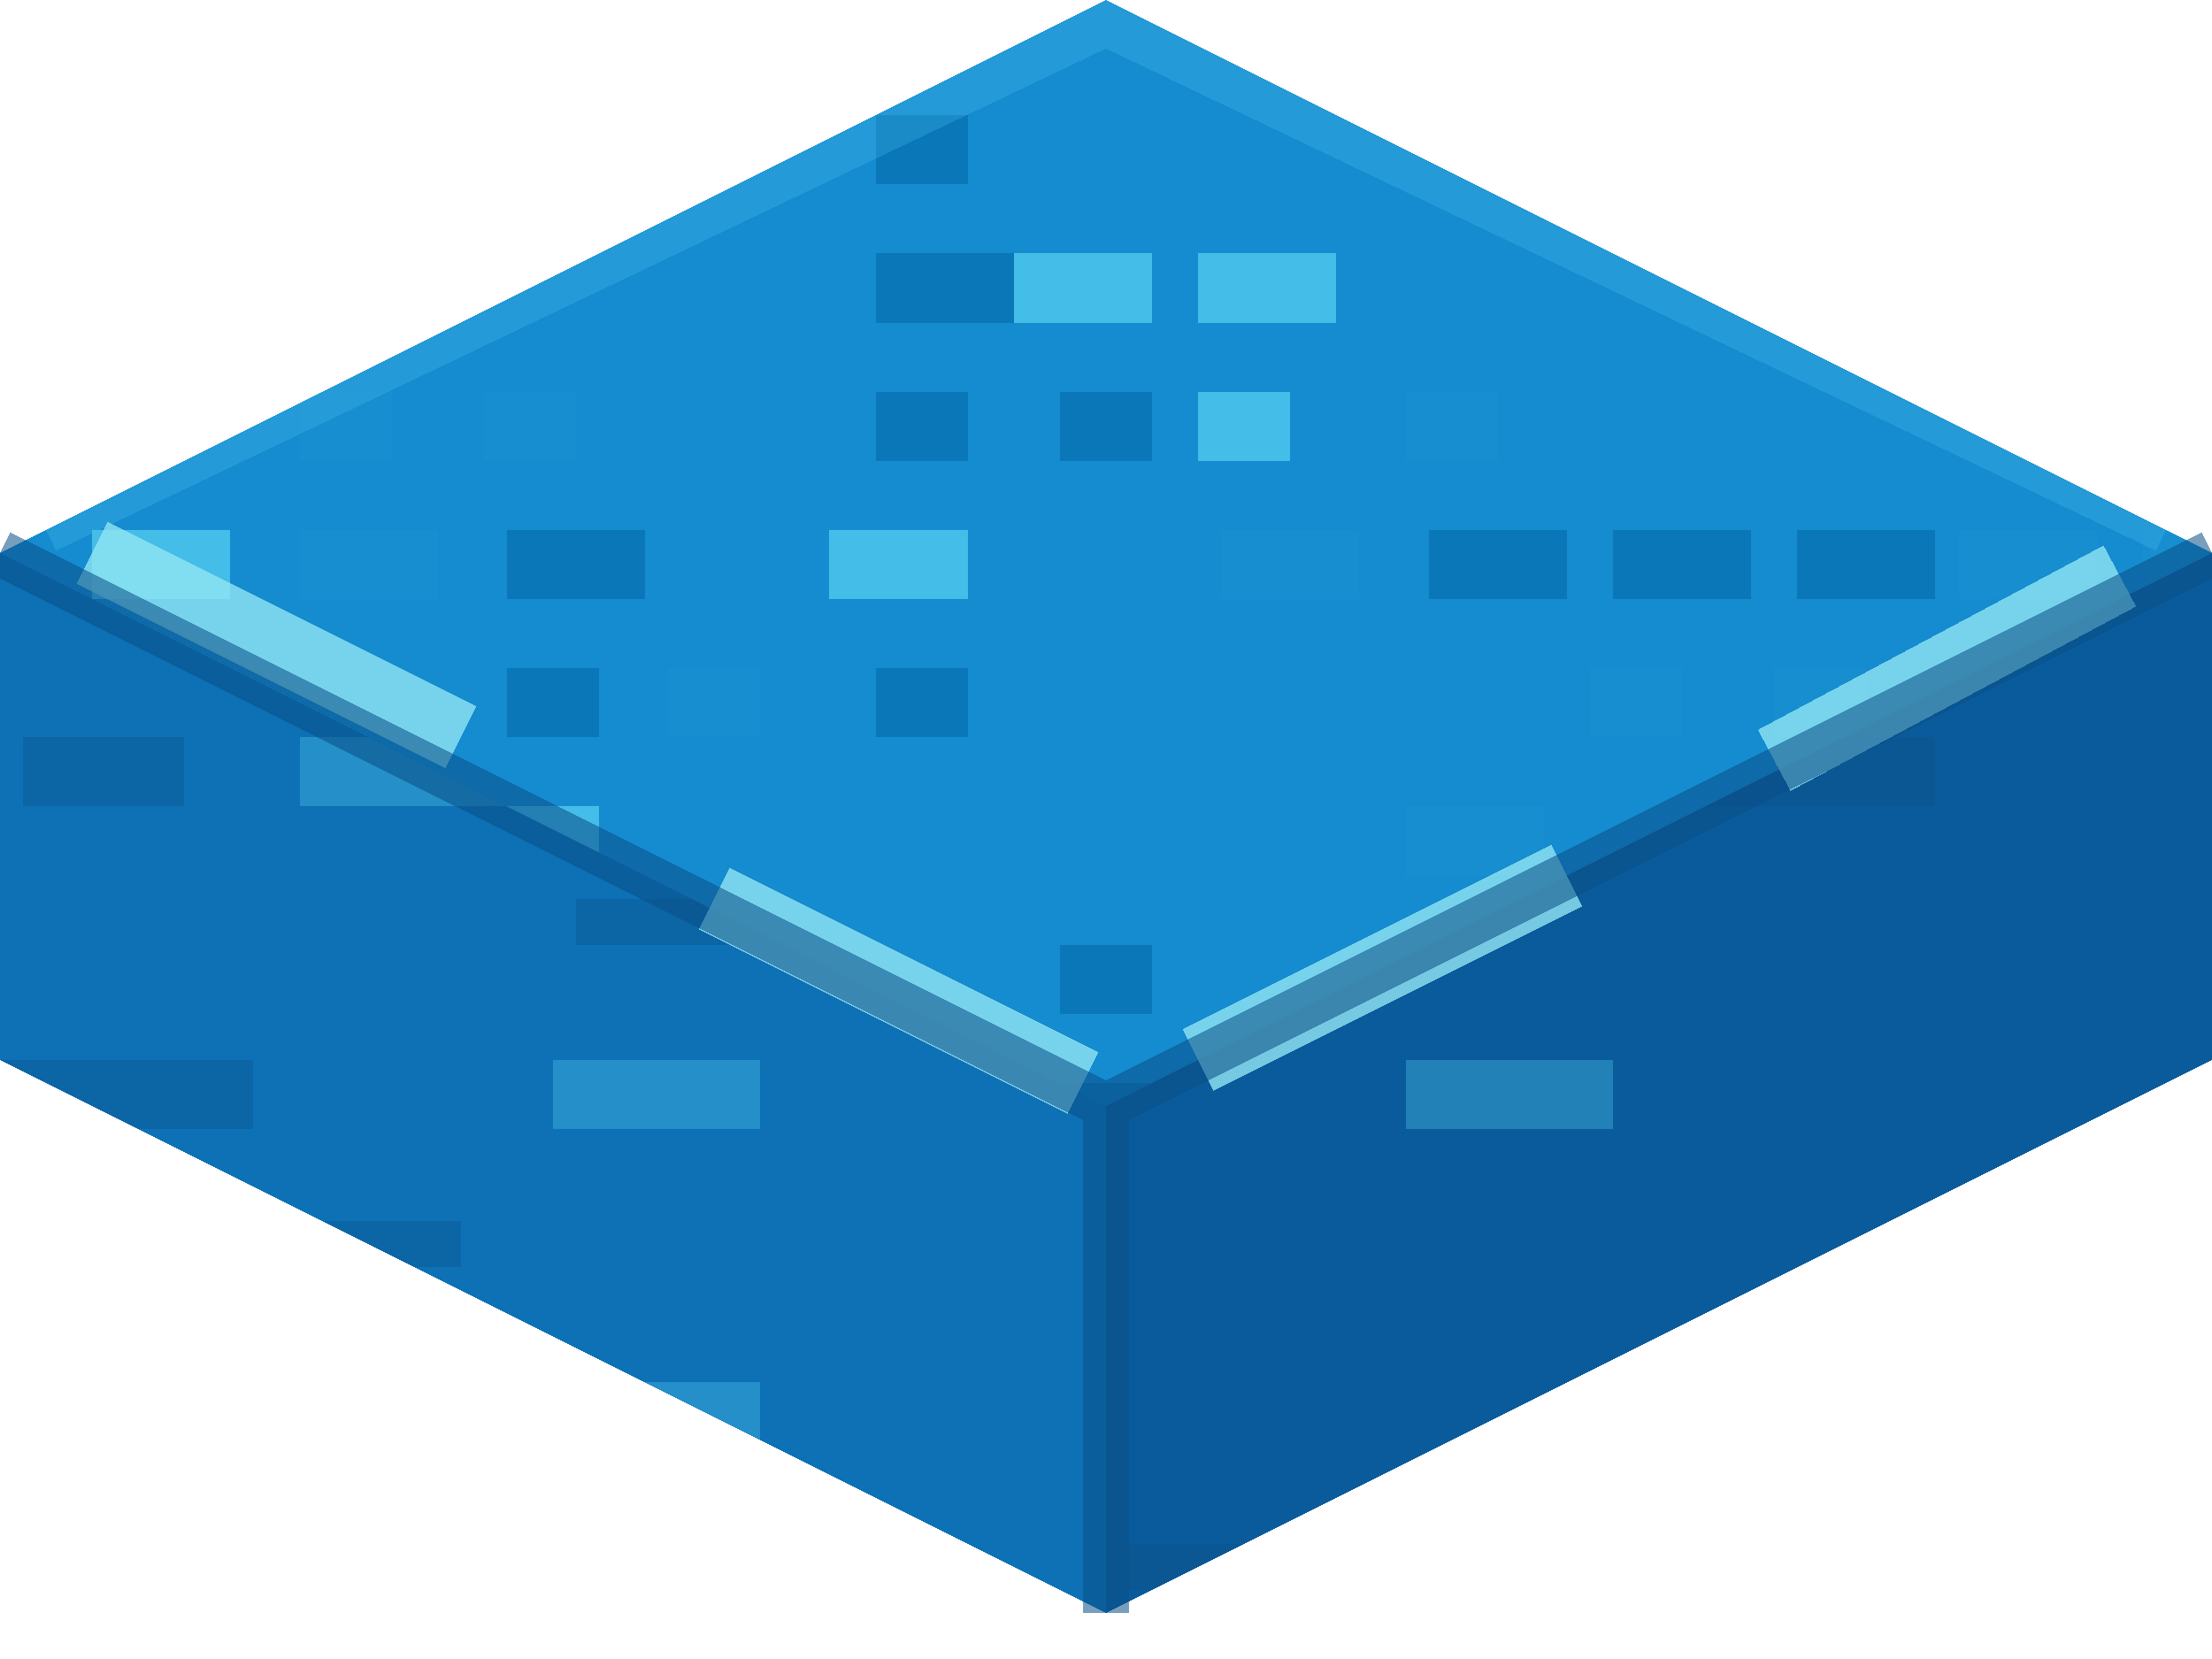
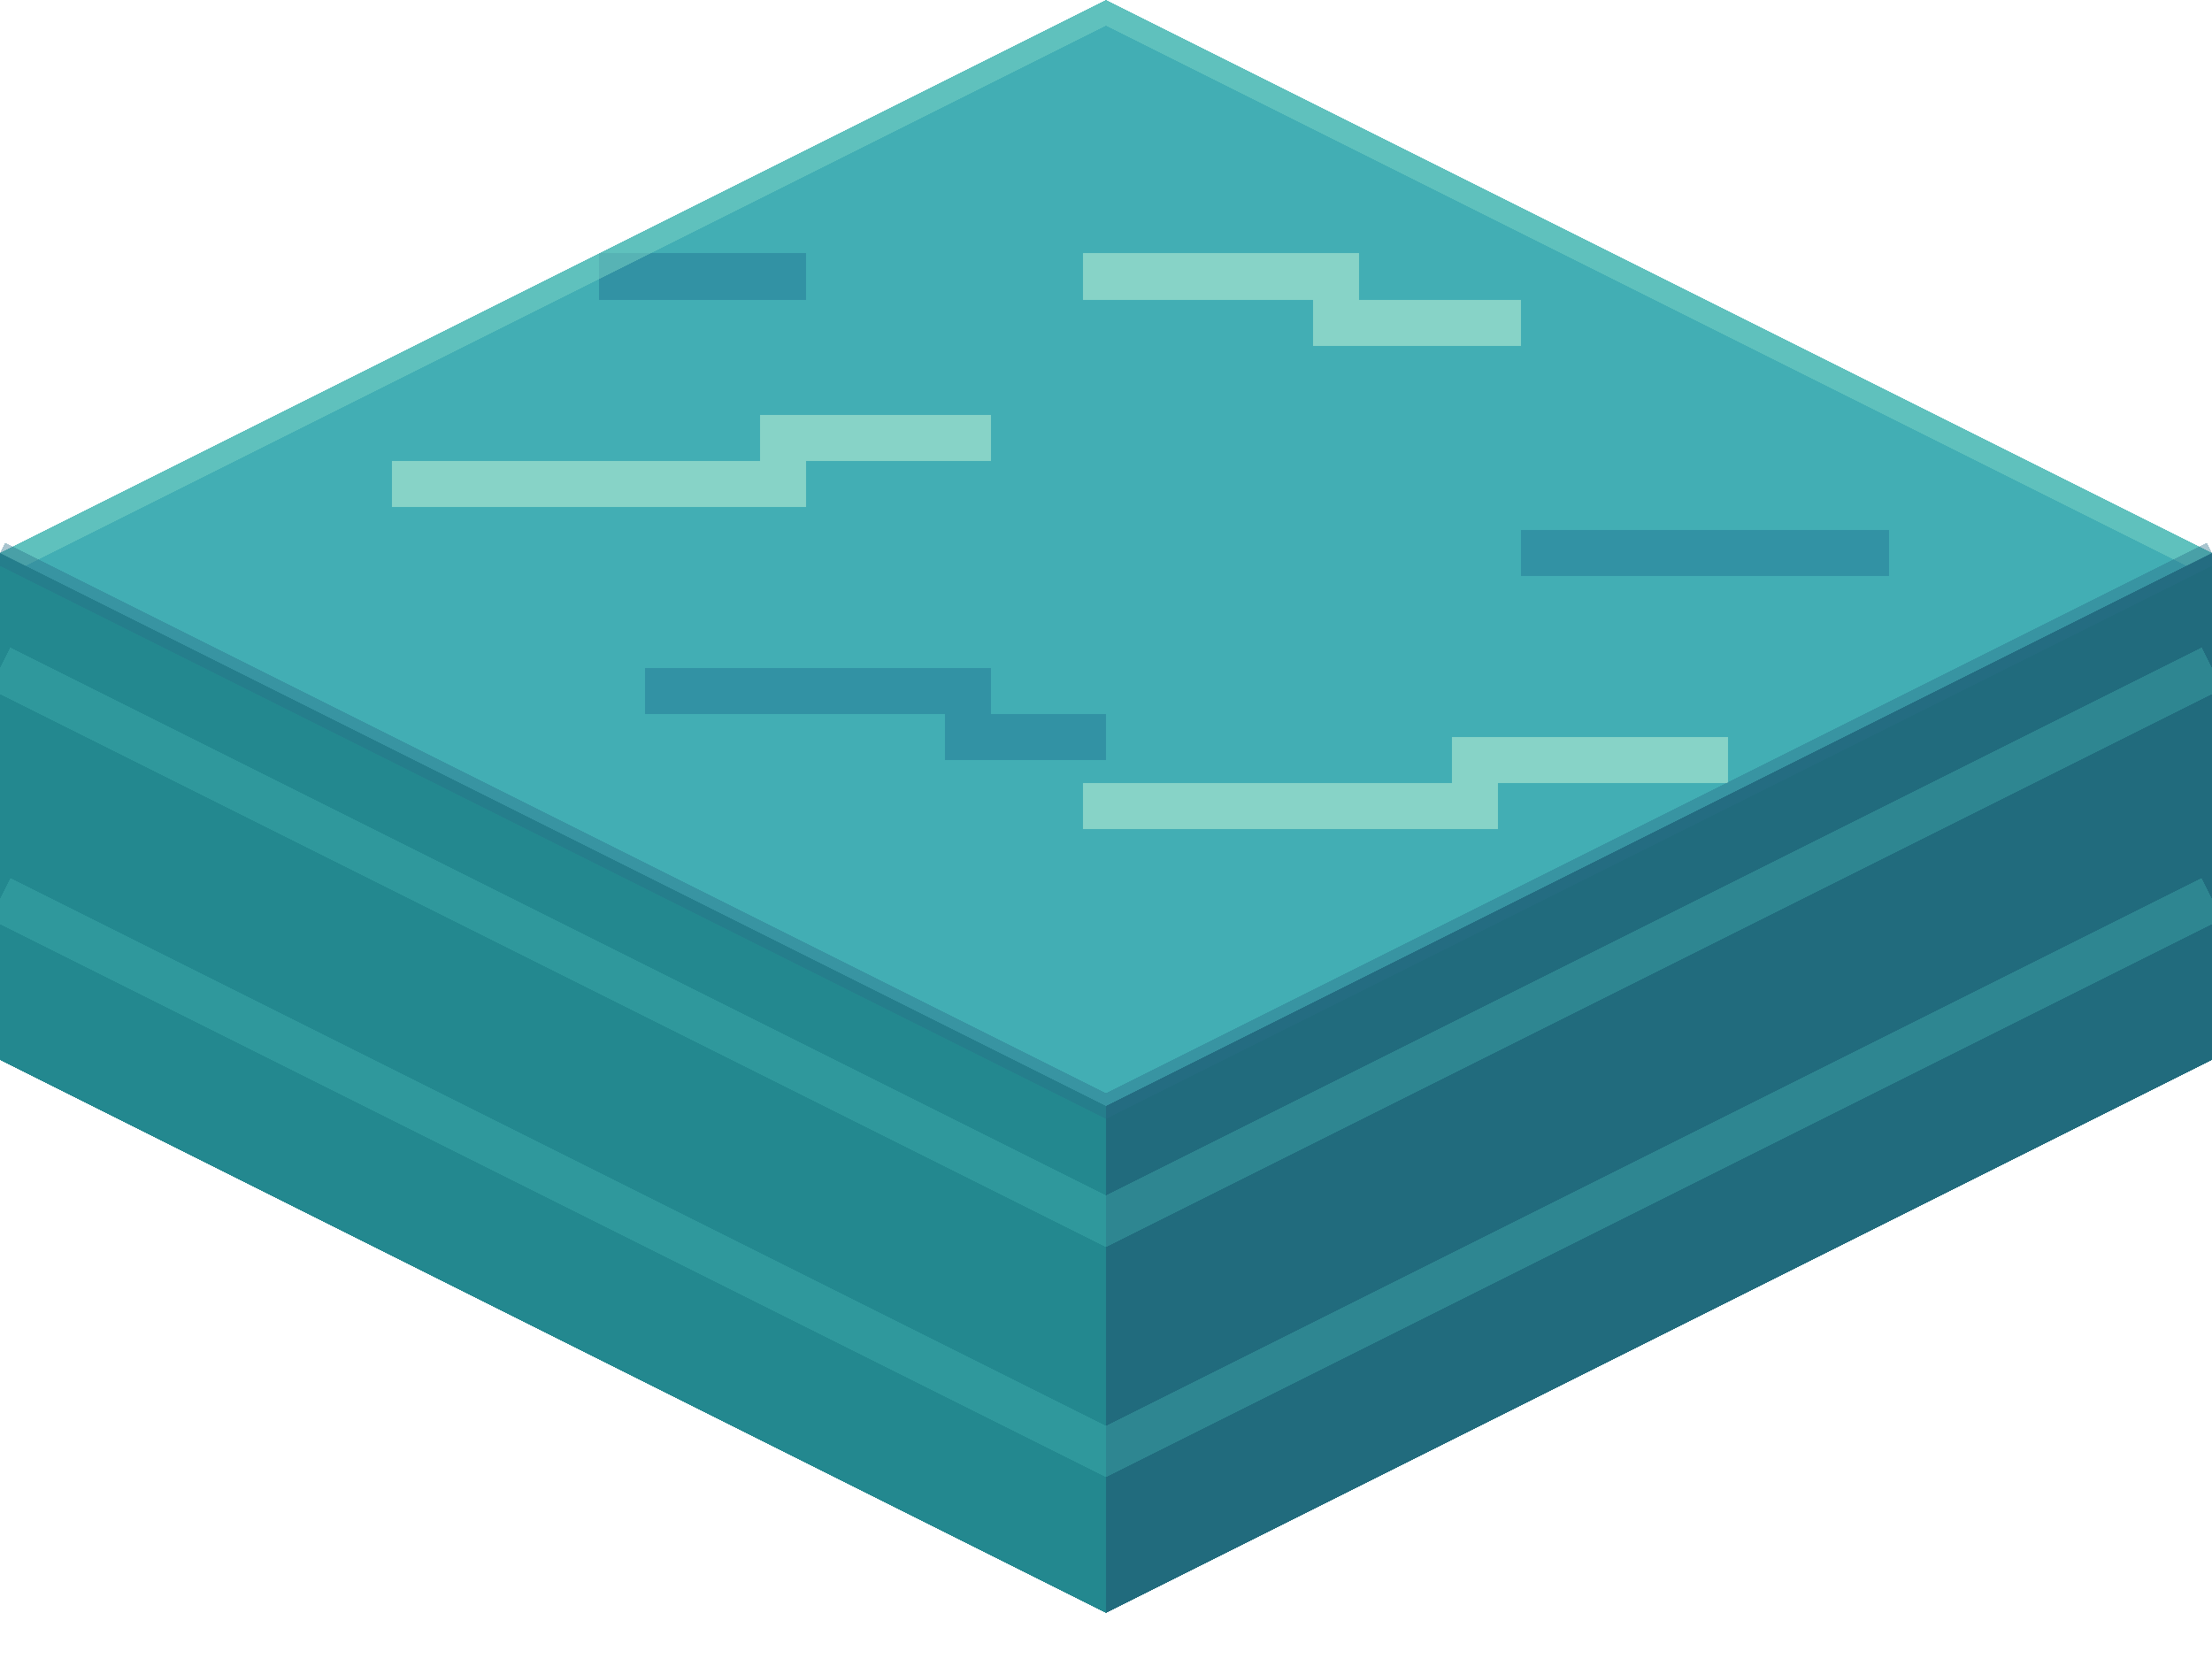
<svg xmlns="http://www.w3.org/2000/svg" width="96" height="72" viewBox="0 0 96 72" shape-rendering="crispEdges">
  <defs>
-     <clipPath id="sides">
-       <polygon points="0,24 48,48 48,70 0,46" />
-       <polygon points="48,48 96,24 96,46 48,70" />
-     </clipPath>
    <clipPath id="top">
      <polygon points="48,0 96,24 48,48 0,24" />
    </clipPath>
  </defs>
-   <polygon points="0,24 48,48 48,70 0,46" fill="#0e71b5" />
-   <polygon points="48,48 96,24 96,46 48,70" fill="#0a5b9b" />
-   <g clip-path="url(#sides)">
-     <rect x="25" y="25" width="6" height="2" fill="#50c9ee" opacity=".34" />
-     <rect x="1" y="32" width="7" height="3" fill="#0a4f86" opacity=".34" />
-     <rect x="13" y="32" width="9" height="3" fill="#50c9ee" opacity=".34" />
-     <rect x="37" y="32" width="7" height="3" fill="#0a4f86" opacity=".34" />
-     <rect x="48" y="32" width="7" height="3" fill="#0a4f86" opacity=".34" />
-     <rect x="61" y="32" width="7" height="3" fill="#0a4f86" opacity=".34" />
-     <rect x="73" y="32" width="11" height="3" fill="#0a4f86" opacity=".34" />
-     <rect x="25" y="39" width="8" height="2" fill="#0a4f86" opacity=".34" />
-     <rect x="36" y="39" width="10" height="2" fill="#0a4f86" opacity=".34" />
-     <rect x="0" y="46" width="11" height="3" fill="#0a4f86" opacity=".34" />
-     <rect x="24" y="46" width="9" height="3" fill="#50c9ee" opacity=".34" />
-     <rect x="61" y="46" width="9" height="3" fill="#50c9ee" opacity=".34" />
-     <rect x="12" y="53" width="8" height="2" fill="#0a4f86" opacity=".34" />
-     <rect x="85" y="53" width="8" height="2" fill="#0a4f86" opacity=".34" />
-     <rect x="12" y="60" width="9" height="3" fill="#50c9ee" opacity=".34" />
-     <rect x="24" y="60" width="9" height="3" fill="#50c9ee" opacity=".34" />
-     <rect x="1" y="67" width="10" height="2" fill="#0a4f86" opacity=".34" />
-     <rect x="36" y="67" width="6" height="2" fill="#50c9ee" opacity=".34" />
-     <rect x="49" y="67" width="10" height="2" fill="#0a4f86" opacity=".34" />
-     <rect x="73" y="67" width="6" height="2" fill="#50c9ee" opacity=".34" />
+   <polygon points="0,24 48,48 48,70 0,46" fill="#23888f" />
+   <polygon points="48,48 96,24 96,46 48,70" fill="#216b7d" />
+   <path d="M0 29L48 53L96 29 M0 39L48 63L96 39" fill="none" stroke="#40afb0" stroke-width="2" opacity=".4" />
+   <polygon points="48,0 96,24 48,48 0,24" fill="#42aeb4" />
+   <g clip-path="url(#top)">
+     <path d="M17 21h17v-2h9 M47 12h11v2h8 M47 35h17v-2h11" fill="none" stroke="#87d3c7" stroke-width="2" />
+     <path d="M28 30h14v2h6 M66 24h16 M26 12h9" fill="none" stroke="#287f99" stroke-width="2" opacity=".6" />
+     <path d="M0 24L48 0L96 24" fill="none" stroke="#7cd3c5" stroke-width="2" opacity=".5" />
  </g>
-   <polygon points="48,0 96,24 48,48 0,24" fill="#158bd0" />
-   <g clip-path="url(#top)">
-     <rect x="13" y="5" width="4" height="3" fill="#188fcf" opacity=".8" />
-     <rect x="38" y="5" width="4" height="3" fill="#0872b3" opacity=".8" />
-     <rect x="68" y="5" width="4" height="3" fill="#50c9ee" opacity=".8" />
-     <rect x="78" y="5" width="4" height="3" fill="#0872b3" opacity=".8" />
-     <rect x="6" y="11" width="6" height="3" fill="#0872b3" opacity=".8" />
-     <rect x="38" y="11" width="6" height="3" fill="#0872b3" opacity=".8" />
-     <rect x="44" y="11" width="6" height="3" fill="#50c9ee" opacity=".8" />
-     <rect x="52" y="11" width="6" height="3" fill="#50c9ee" opacity=".8" />
-     <rect x="86" y="11" width="6" height="3" fill="#0872b3" opacity=".8" />
-     <rect x="94" y="11" width="6" height="3" fill="#0872b3" opacity=".8" />
-     <rect x="4" y="17" width="4" height="3" fill="#50c9ee" opacity=".8" />
-     <rect x="13" y="17" width="4" height="3" fill="#188fcf" opacity=".8" />
-     <rect x="21" y="17" width="4" height="3" fill="#188fcf" opacity=".8" />
-     <rect x="38" y="17" width="4" height="3" fill="#0872b3" opacity=".8" />
-     <rect x="46" y="17" width="4" height="3" fill="#0872b3" opacity=".8" />
-     <rect x="52" y="17" width="4" height="3" fill="#50c9ee" opacity=".8" />
-     <rect x="61" y="17" width="4" height="3" fill="#188fcf" opacity=".8" />
-     <rect x="94" y="17" width="4" height="3" fill="#0872b3" opacity=".8" />
-     <rect x="4" y="23" width="6" height="3" fill="#50c9ee" opacity=".8" />
-     <rect x="13" y="23" width="6" height="3" fill="#188fcf" opacity=".8" />
-     <rect x="22" y="23" width="6" height="3" fill="#0872b3" opacity=".8" />
-     <rect x="36" y="23" width="6" height="3" fill="#50c9ee" opacity=".8" />
-     <rect x="53" y="23" width="6" height="3" fill="#188fcf" opacity=".8" />
-     <rect x="62" y="23" width="6" height="3" fill="#0872b3" opacity=".8" />
-     <rect x="70" y="23" width="6" height="3" fill="#0872b3" opacity=".8" />
-     <rect x="78" y="23" width="6" height="3" fill="#0872b3" opacity=".8" />
-     <rect x="85" y="23" width="6" height="3" fill="#188fcf" opacity=".8" />
-     <rect x="93" y="23" width="6" height="3" fill="#188fcf" opacity=".8" />
-     <rect x="4" y="29" width="4" height="3" fill="#50c9ee" opacity=".8" />
-     <rect x="22" y="29" width="4" height="3" fill="#0872b3" opacity=".8" />
-     <rect x="29" y="29" width="4" height="3" fill="#188fcf" opacity=".8" />
-     <rect x="38" y="29" width="4" height="3" fill="#0872b3" opacity=".8" />
-     <rect x="69" y="29" width="4" height="3" fill="#188fcf" opacity=".8" />
-     <rect x="77" y="29" width="4" height="3" fill="#188fcf" opacity=".8" />
-     <rect x="93" y="29" width="4" height="3" fill="#188fcf" opacity=".8" />
-     <rect x="4" y="35" width="6" height="3" fill="#50c9ee" opacity=".8" />
-     <rect x="13" y="35" width="6" height="3" fill="#188fcf" opacity=".8" />
-     <rect x="20" y="35" width="6" height="3" fill="#50c9ee" opacity=".8" />
-     <rect x="61" y="35" width="6" height="3" fill="#188fcf" opacity=".8" />
-     <rect x="92" y="35" width="6" height="3" fill="#50c9ee" opacity=".8" />
-     <rect x="12" y="41" width="4" height="3" fill="#50c9ee" opacity=".8" />
-     <rect x="22" y="41" width="4" height="3" fill="#0872b3" opacity=".8" />
-     <rect x="46" y="41" width="4" height="3" fill="#0872b3" opacity=".8" />
-     <rect x="70" y="41" width="4" height="3" fill="#0872b3" opacity=".8" />
-     <rect x="76" y="41" width="4" height="3" fill="#50c9ee" opacity=".8" />
-     <rect x="85" y="41" width="4" height="3" fill="#188fcf" opacity=".8" />
-     <rect x="20" y="47" width="6" height="3" fill="#50c9ee" opacity=".8" />
-     <rect x="30" y="47" width="6" height="3" fill="#0872b3" opacity=".8" />
-     <rect x="46" y="47" width="6" height="3" fill="#0872b3" opacity=".8" />
-     <rect x="54" y="47" width="6" height="3" fill="#0872b3" opacity=".8" />
-     <rect x="61" y="47" width="6" height="3" fill="#188fcf" opacity=".8" />
-     <rect x="84" y="47" width="6" height="3" fill="#50c9ee" opacity=".8" />
-     <rect x="93" y="47" width="6" height="3" fill="#188fcf" opacity=".8" />
-     <path d="M2 23 L48 1 L94 23" fill="none" stroke="#50c9ee" stroke-width="2" opacity=".25" />
-   </g>
-   <path d="M4 24 L20 32 M31 39 L47 47 M52 46 L68 38 M77 33 L92 25" stroke="#90e5f3" stroke-width="3" fill="none" opacity=".8" />
-   <path d="M0 24 L48 48 L96 24 M48 48 L48 70" fill="none" stroke="#0a4f86" stroke-width="2" opacity=".55" />
+   <path d="M0 24L48 48L96 24" fill="none" stroke="#276e86" stroke-width="1" opacity=".4" />
</svg>
